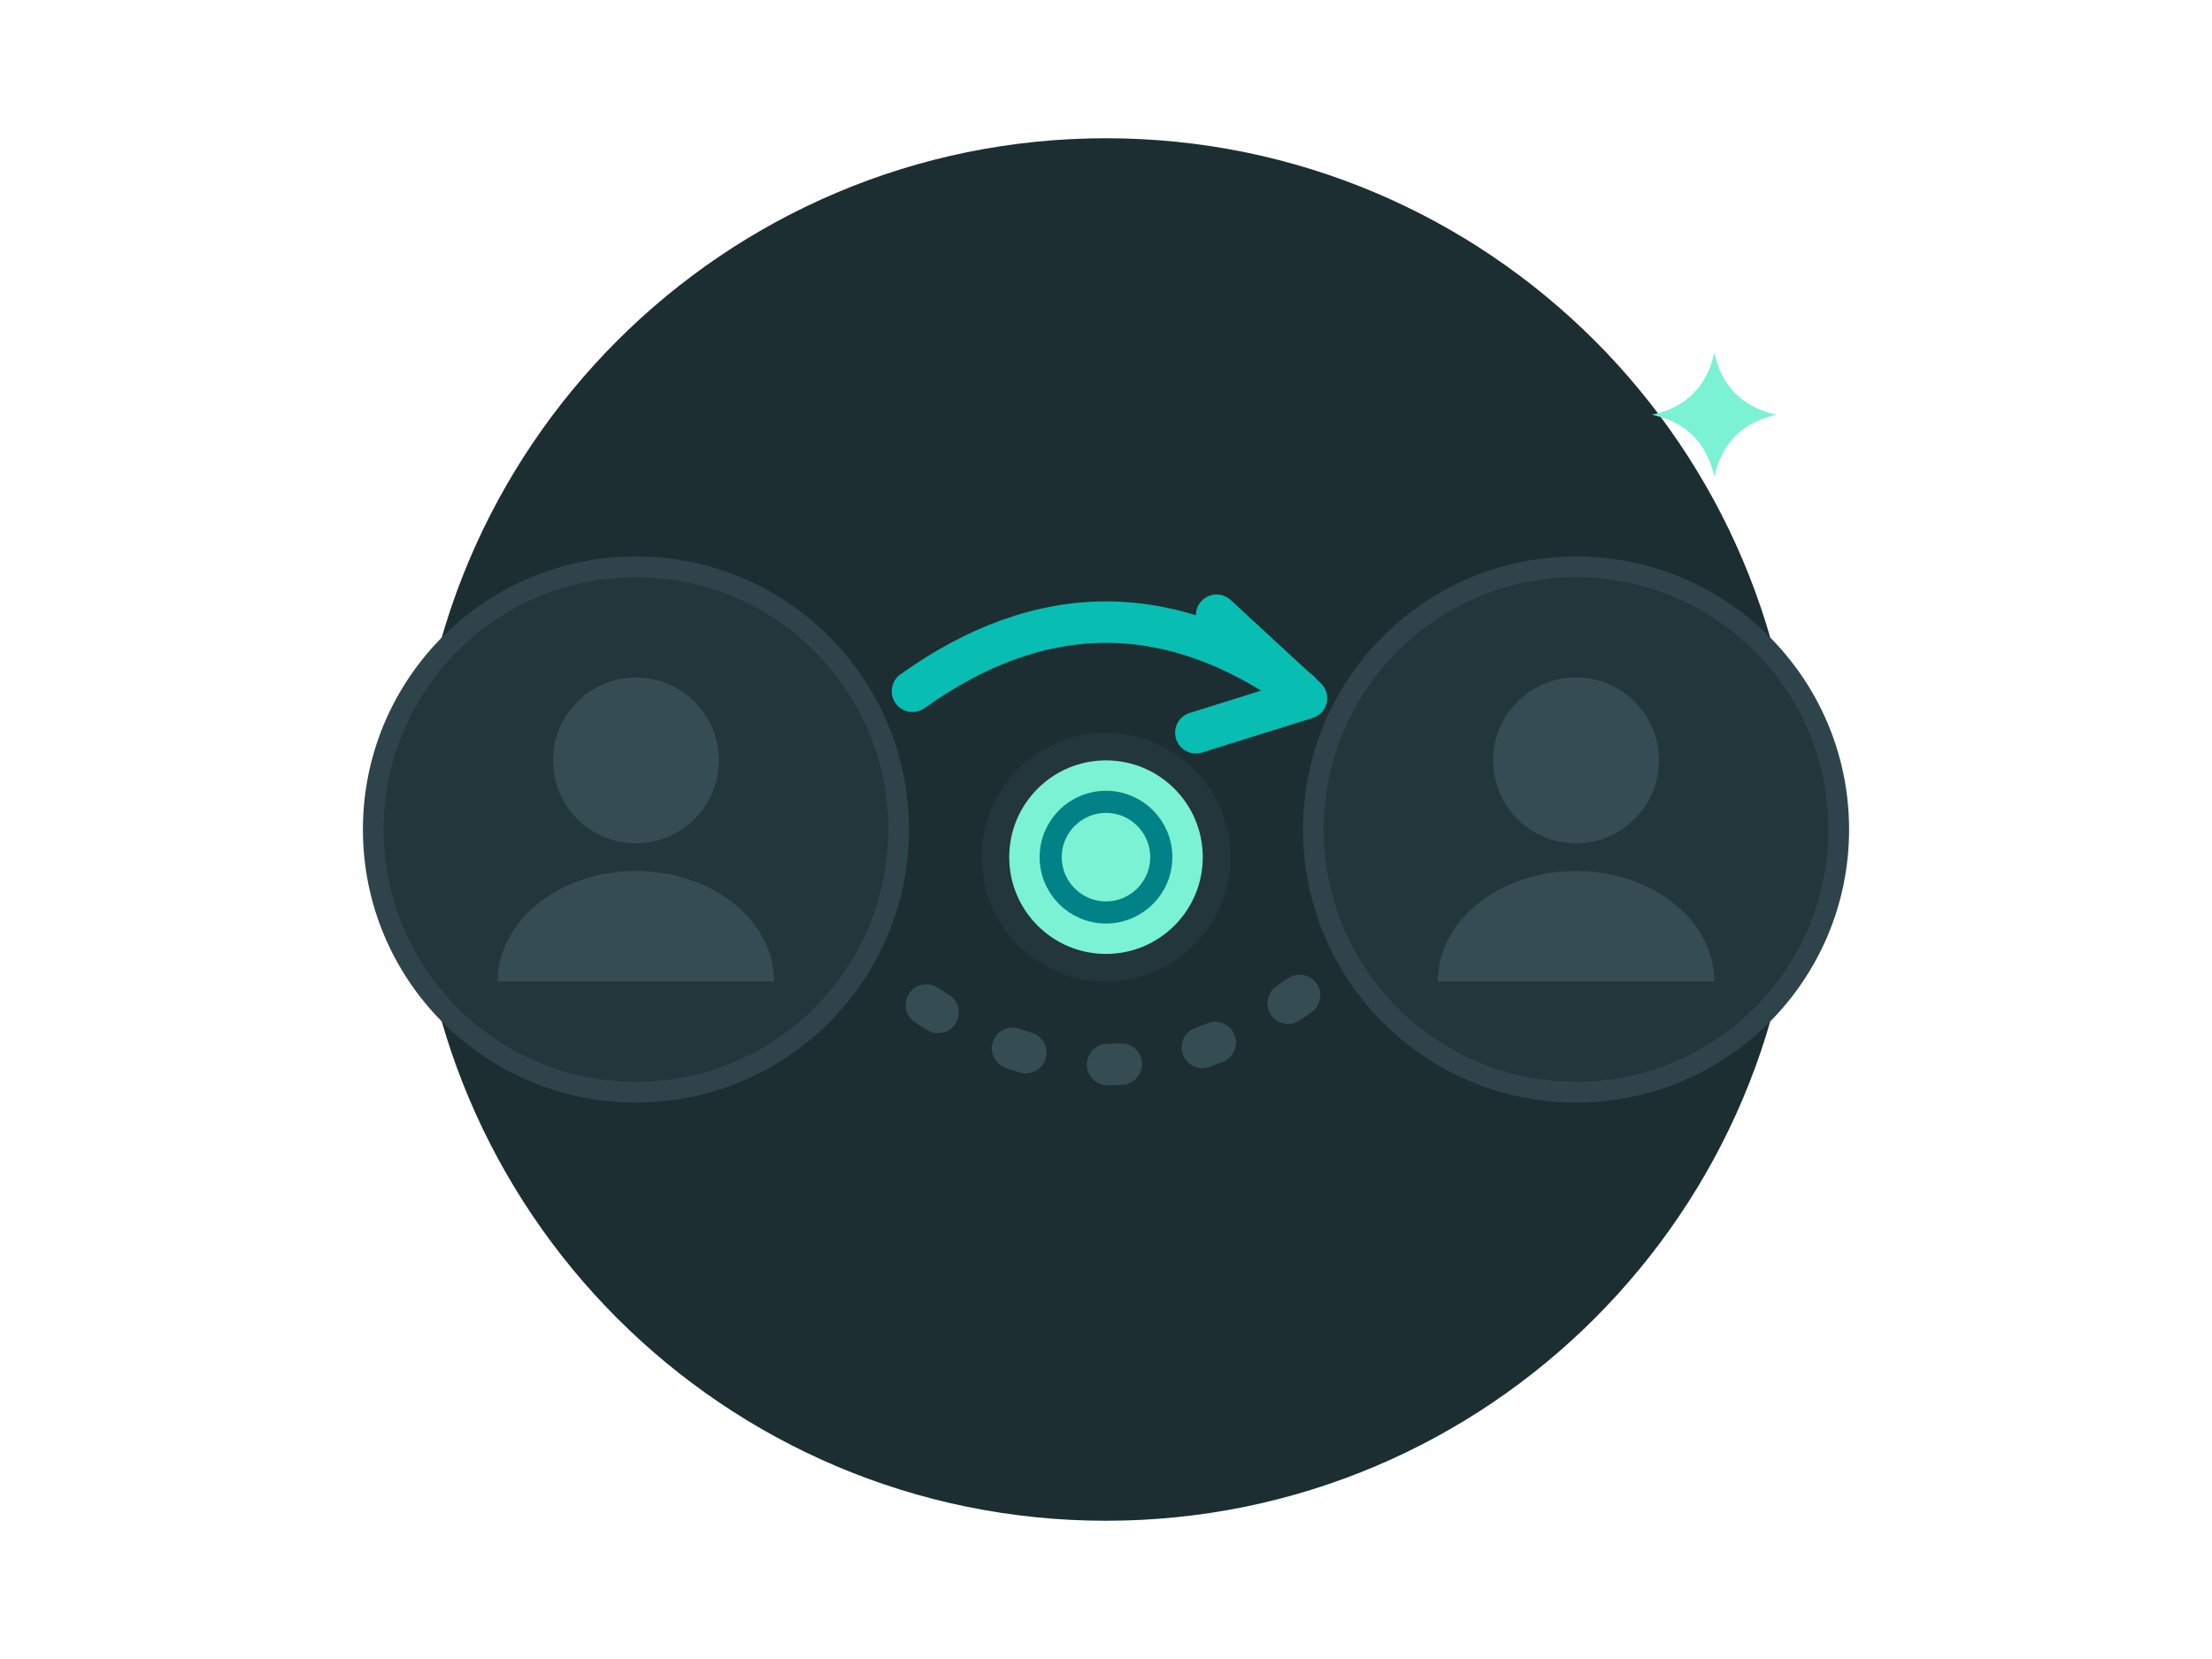
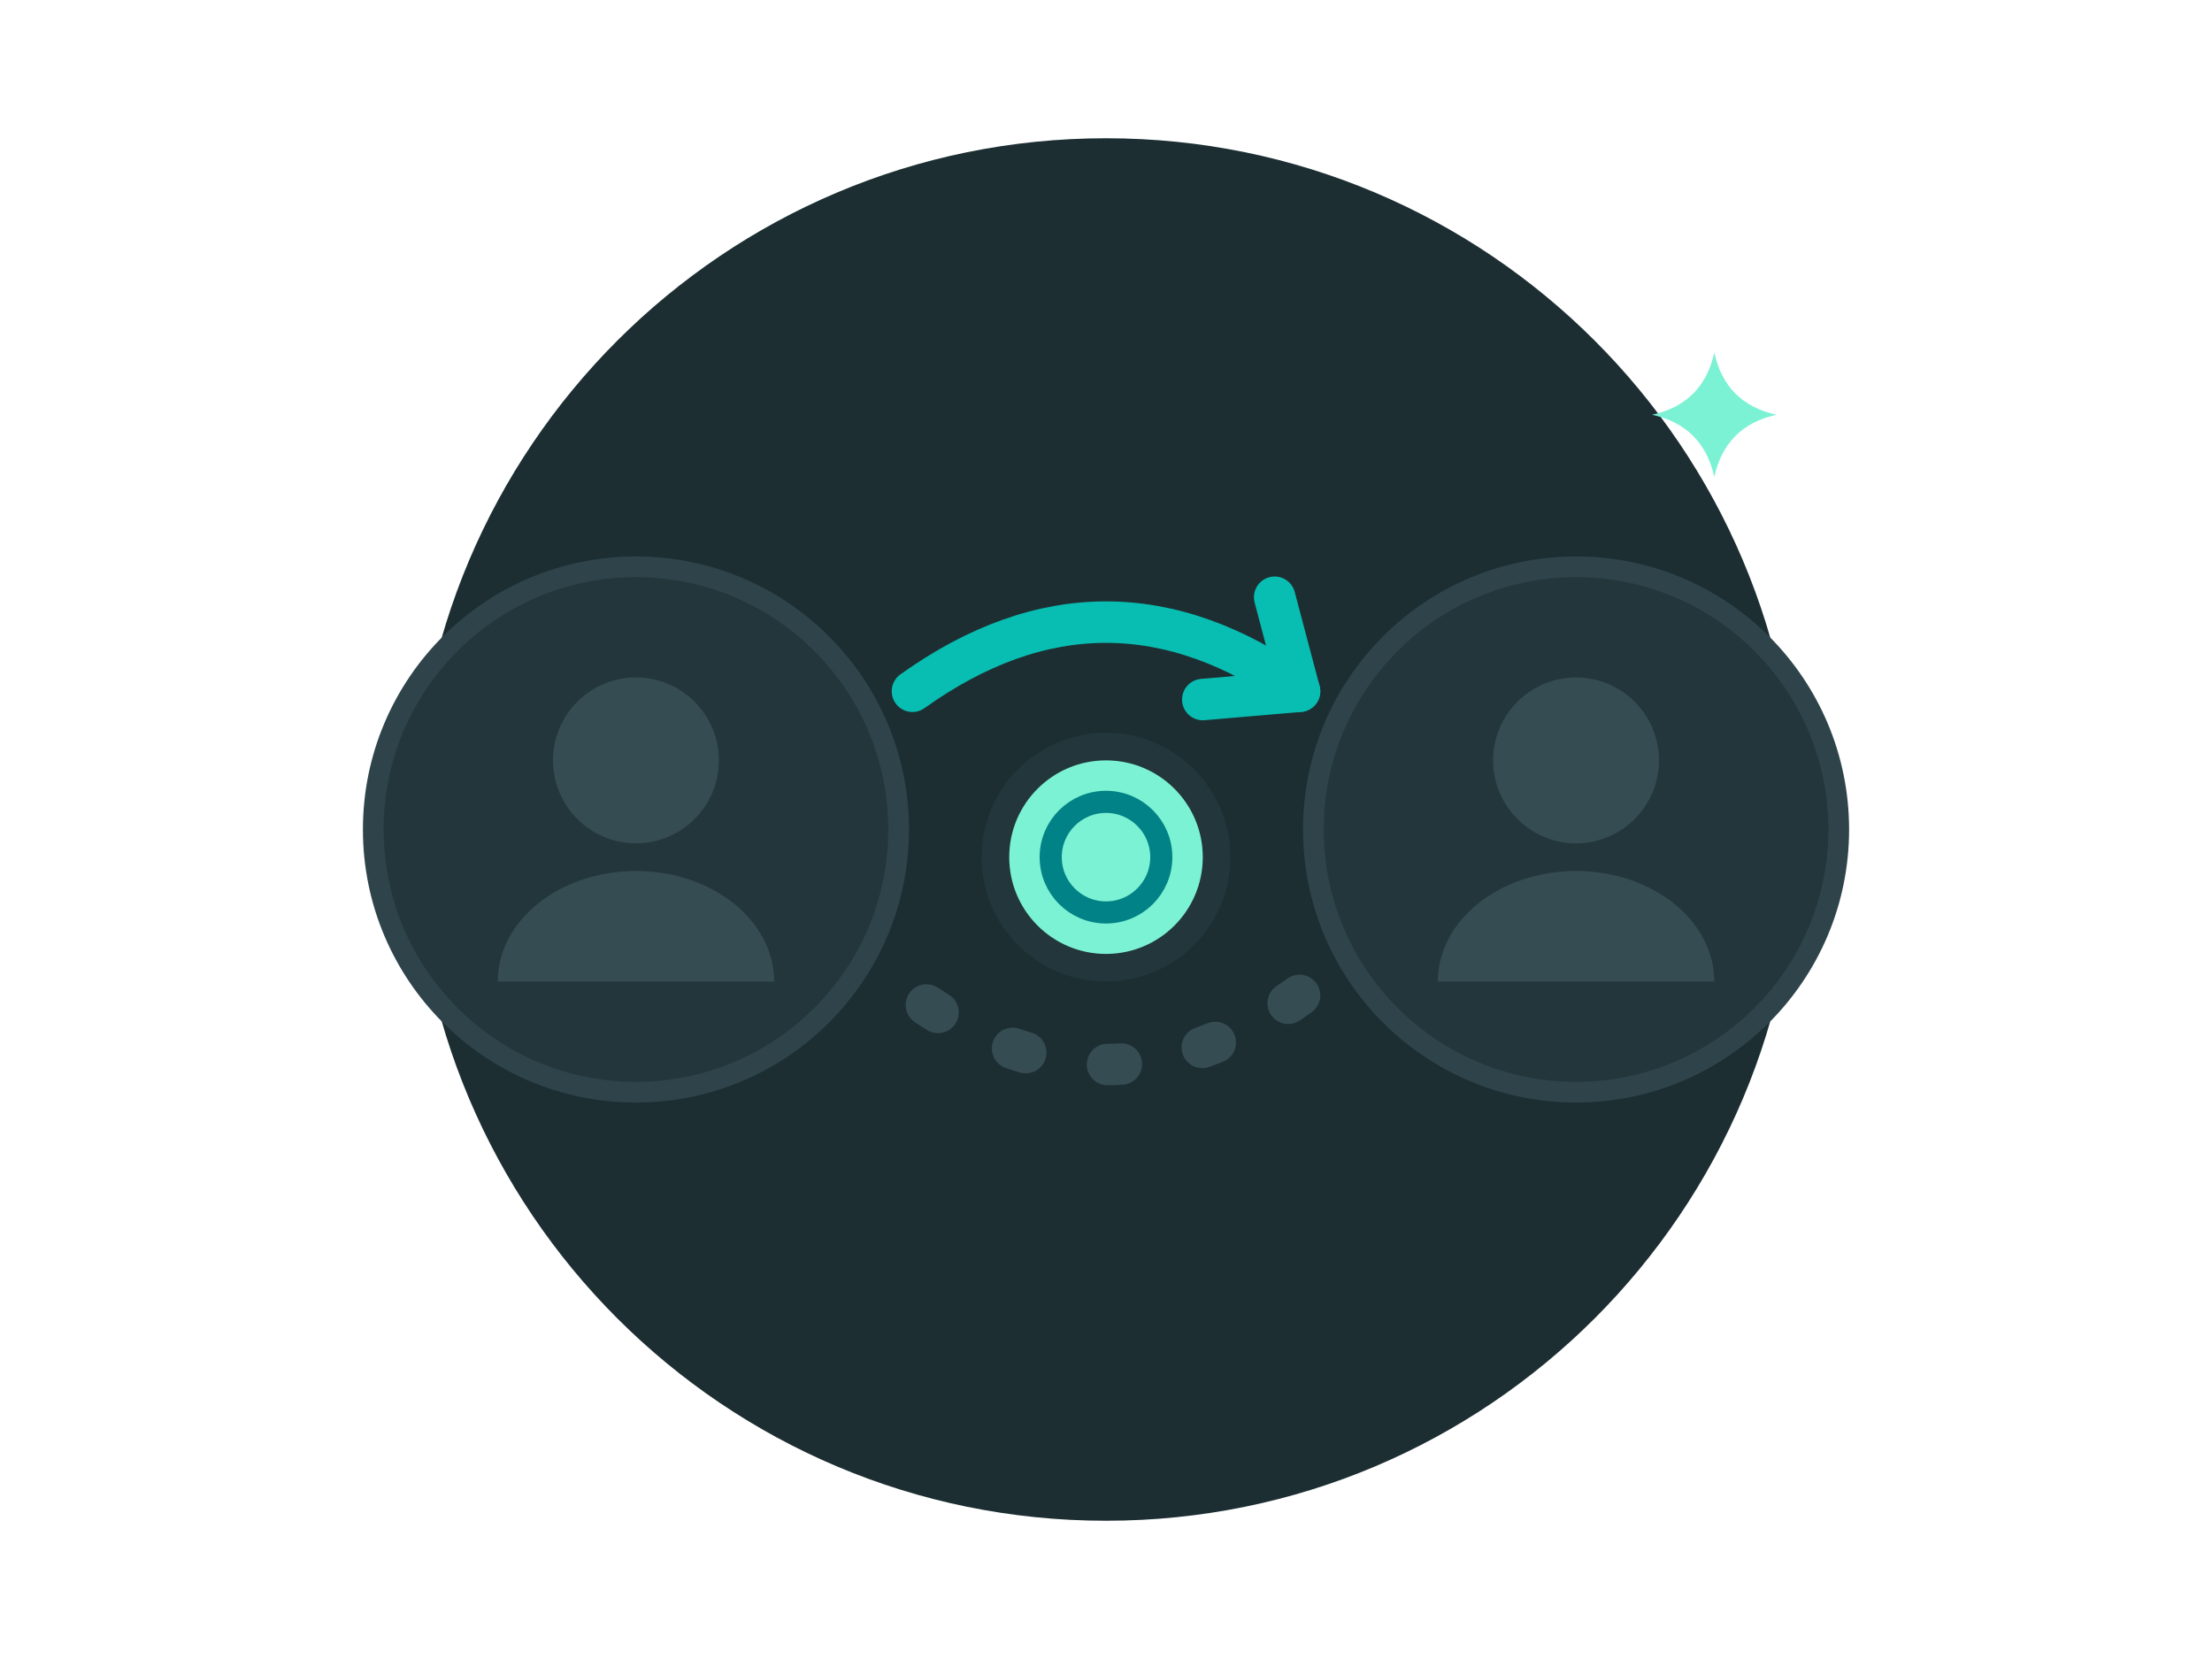
<svg xmlns="http://www.w3.org/2000/svg" viewBox="0 0 160 120" width="160" height="120">
  <circle cx="80" cy="60" r="50" fill="#1C2E32" />
  <circle cx="46" cy="60" r="19" fill="#22363B" stroke="#2E444A" stroke-width="1.5" />
  <circle cx="46" cy="55" r="6" fill="#354C52" />
  <path d="M36 71a10 8 0 0 1 20 0z" fill="#354C52" />
  <circle cx="114" cy="60" r="19" fill="#22363B" stroke="#2E444A" stroke-width="1.5" />
  <circle cx="114" cy="55" r="6" fill="#354C52" />
  <path d="M104 71a10 8 0 0 1 20 0z" fill="#354C52" />
  <path d="M66 50Q80 40 94 50" fill="none" stroke="#08BDB1" stroke-width="3" stroke-linecap="round" />
-   <path d="M88 44.5L94.5 50.5L86.5 53" fill="none" stroke="#08BDB1" stroke-width="3" stroke-linecap="round" stroke-linejoin="round" />
+   <path d="M92.2 43.2L94 50L87 50.6" fill="none" stroke="#08BDB1" stroke-width="3" stroke-linecap="round" stroke-linejoin="round" />
  <path d="M94 72Q80 82 66 72" fill="none" stroke="#354C52" stroke-width="3" stroke-linecap="round" stroke-dasharray="1 6" />
  <circle cx="80" cy="62" r="8" fill="#7BF2D3" stroke="#22363B" stroke-width="2" />
  <circle cx="80" cy="62" r="4" fill="none" stroke="#018287" stroke-width="1.6" />
  <path d="M124 25.5 Q124.81 29.19 128.5 30 Q124.81 30.81 124 34.5 Q123.19 30.81 119.5 30 Q123.19 29.19 124 25.5Z" fill="#7BF2D3" />
</svg>
